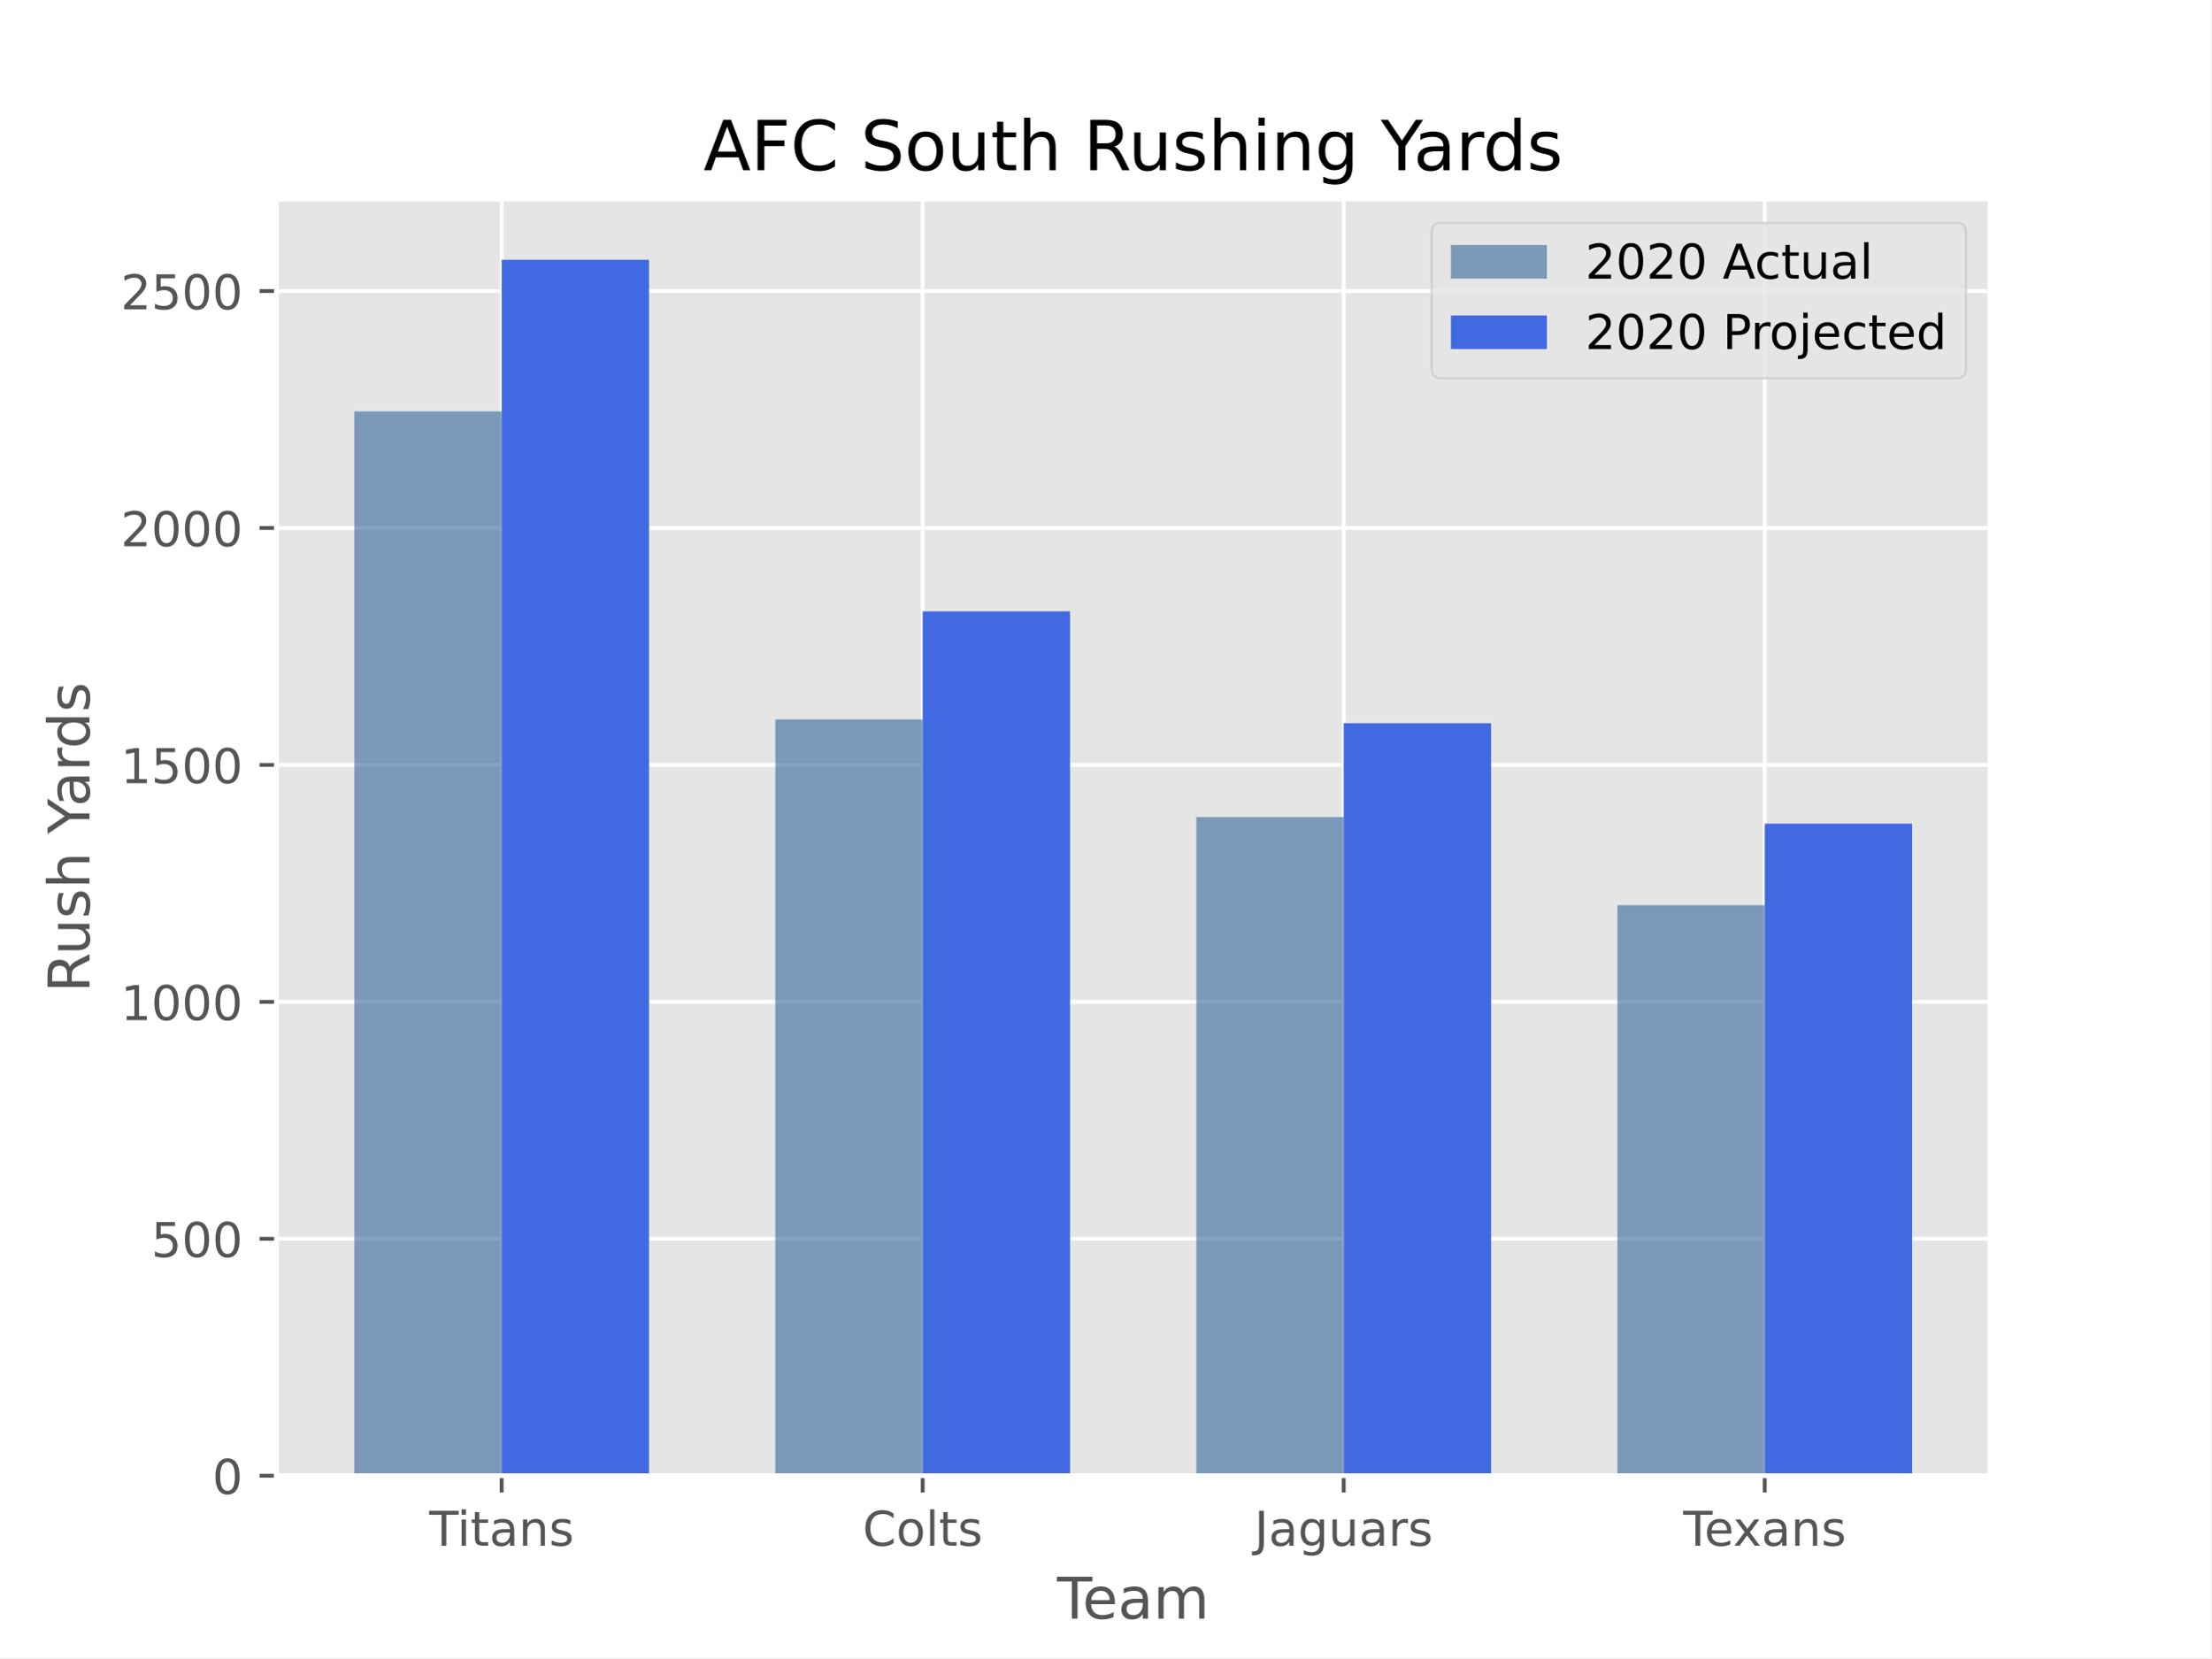
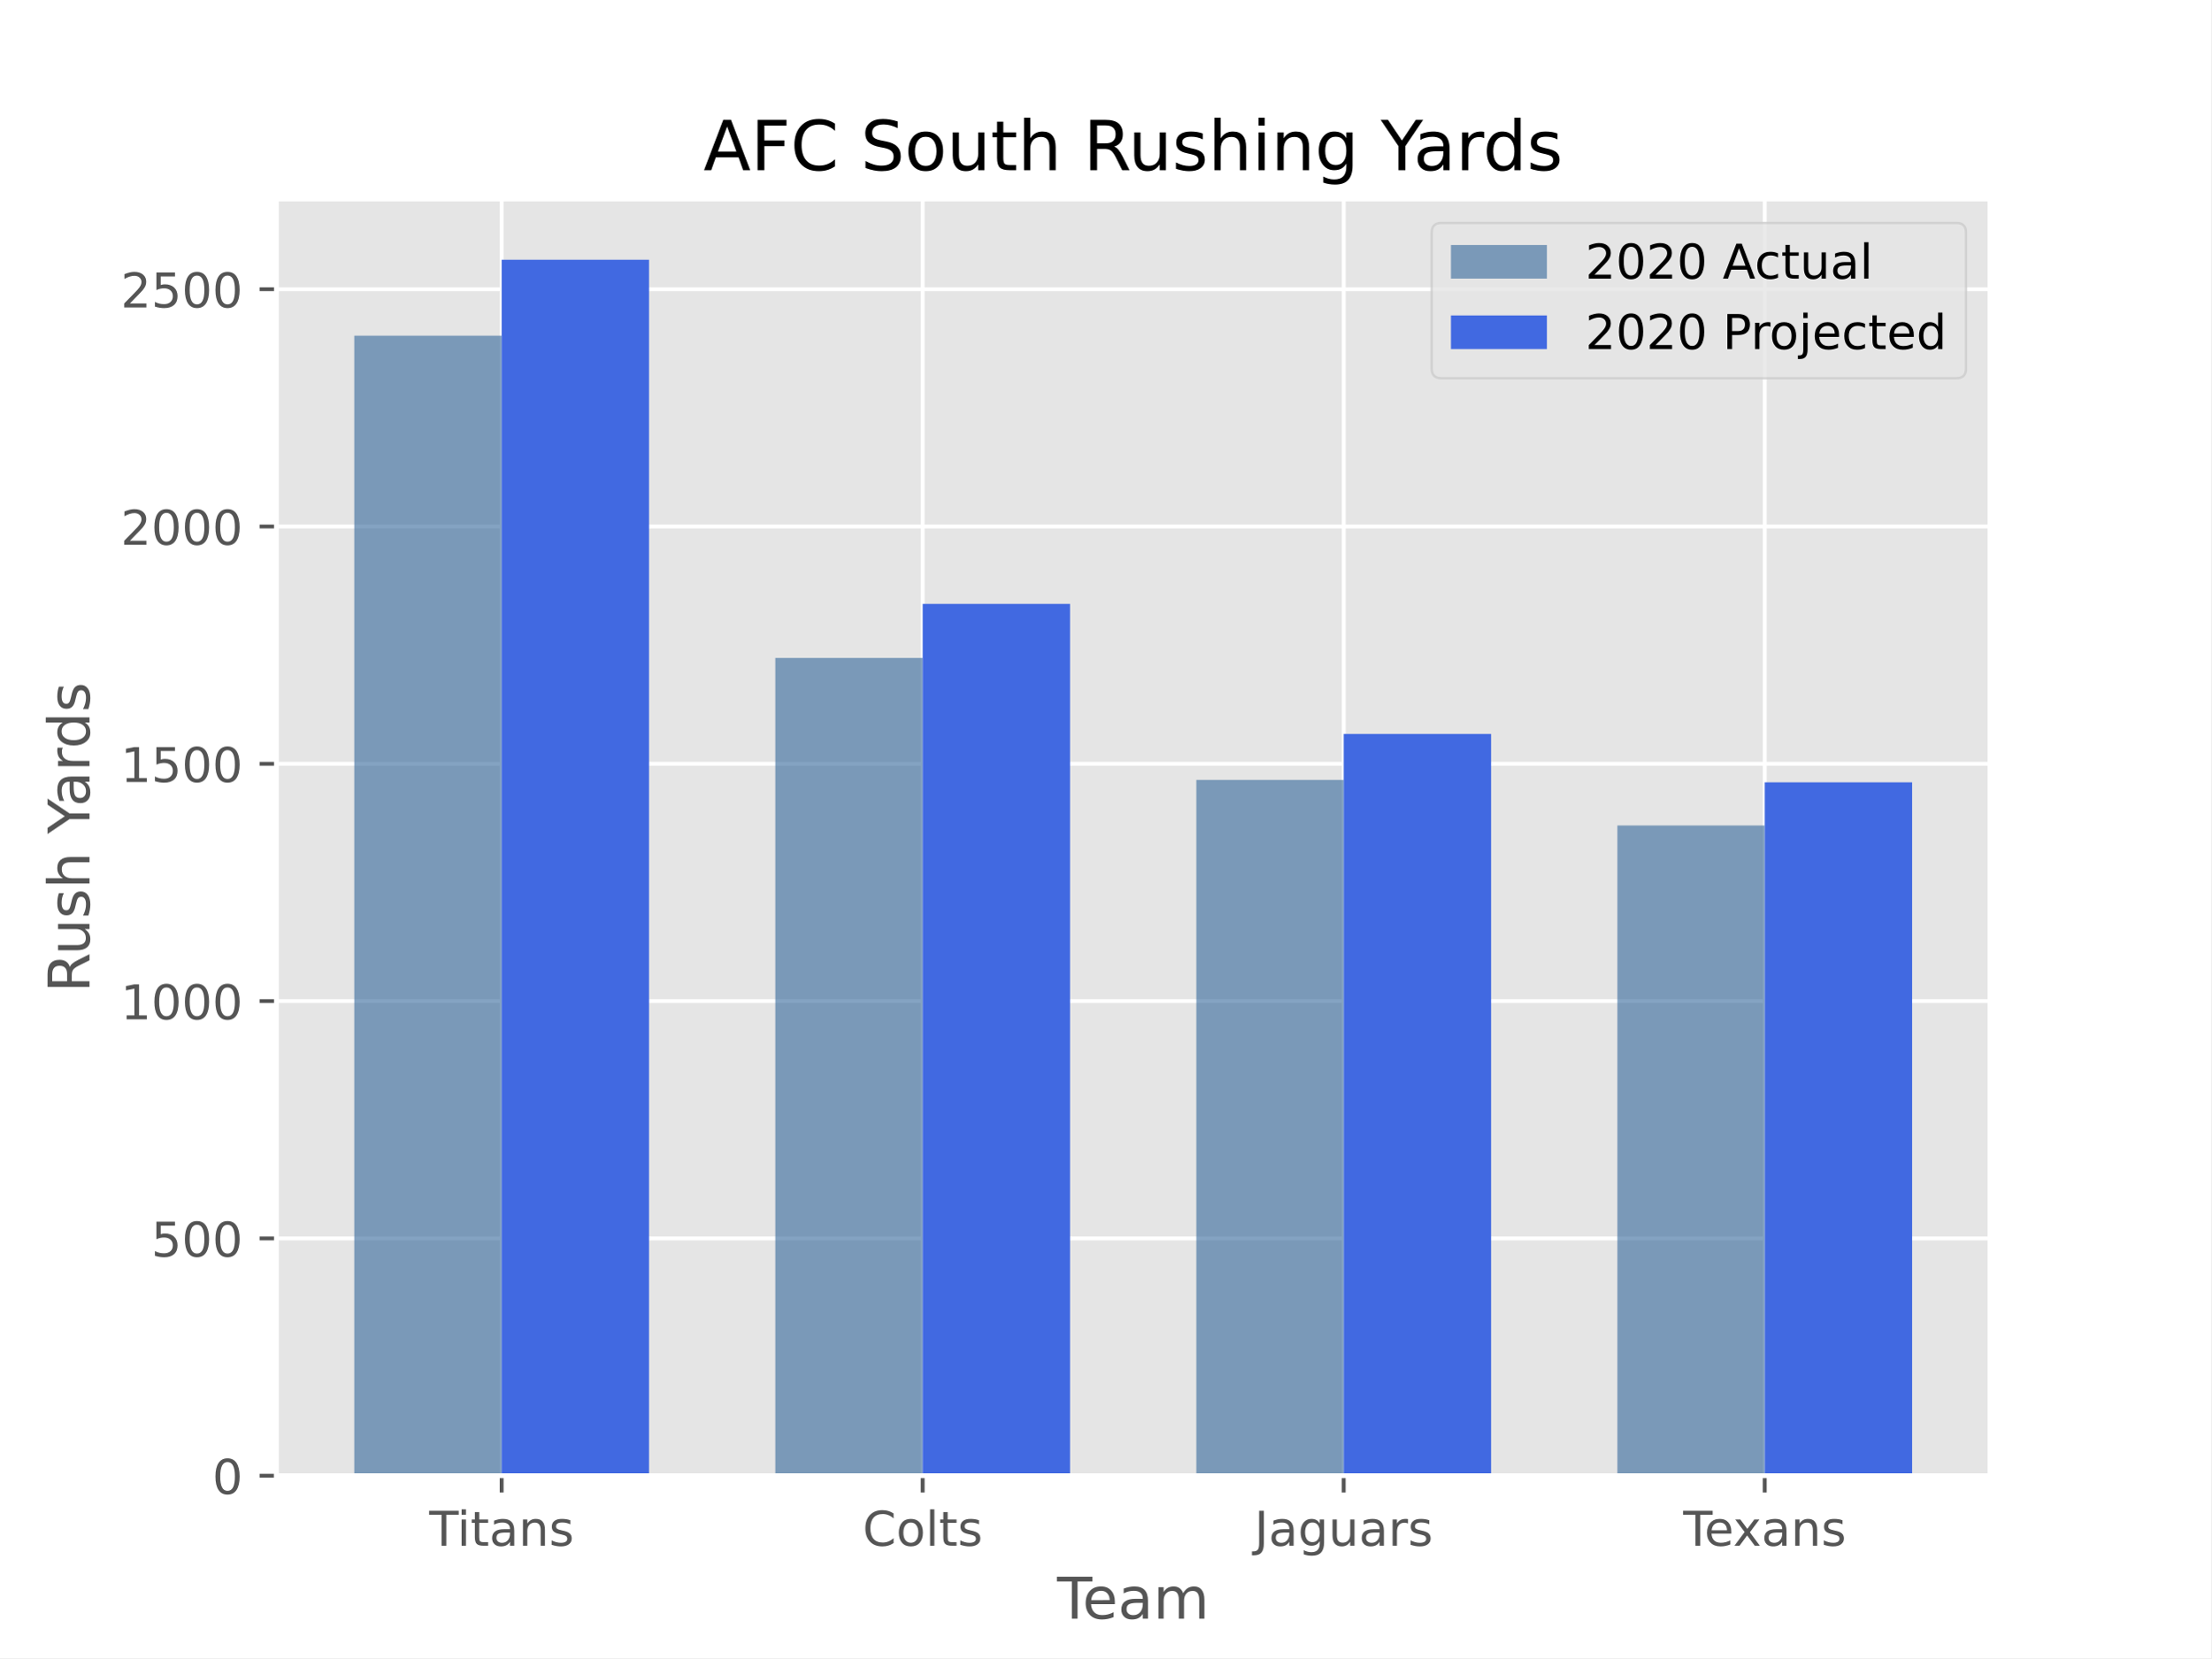
<svg xmlns="http://www.w3.org/2000/svg" xmlns:xlink="http://www.w3.org/1999/xlink" height="345.6pt" version="1.1" viewBox="0 0 460.8 345.6" width="460.8pt">
  <defs>
    <style type="text/css">*{stroke-linecap:butt;stroke-linejoin:round;}</style>
  </defs>
  <g id="figure_1">
    <g id="patch_1">
      <path d="M 0 345.6  L 460.8 345.6  L 460.8 0  L 0 0  z " style="fill:#ffffff;" />
    </g>
    <g id="axes_1">
      <g id="patch_2">
        <path d="M 57.6 307.584  L 414.72 307.584  L 414.72 41.472  L 57.6 41.472  z " style="fill:#e5e5e5;" />
      </g>
      <g id="matplotlib.axis_1">
        <g id="xtick_1">
          <g id="line2d_1">
-             <path clip-path="url(#p926216dae6)" d="M 104.543 307.584  L 104.543 41.472  " style="fill:none;stroke:#ffffff;stroke-linecap:square;stroke-width:0.8;" />
+             <path clip-path="url(#pb582f3d757)" d="M 104.543 307.584  L 104.543 41.472  " style="fill:none;stroke:#ffffff;stroke-linecap:square;stroke-width:0.8;" />
          </g>
          <g id="line2d_2">
            <defs>
-               <path d="M 0 0  L 0 3.5  " id="m93d8a4c6ca" style="stroke:#555555;stroke-width:0.8;" />
-             </defs>
-             <g>
-               <use style="fill:#555555;stroke:#555555;stroke-width:0.8;" x="104.543" xlink:href="#m93d8a4c6ca" y="307.584" />
+               <path d="M 0 0  L 0 3.5  " id="maaebdf51c5" style="stroke:#555555;stroke-width:0.8;" />
+             </defs>
+             <g>
+               <use style="fill:#555555;stroke:#555555;stroke-width:0.8;" x="104.543" xlink:href="#maaebdf51c5" y="307.584" />
            </g>
          </g>
          <g id="text_1">
            <g style="fill:#555555;" transform="translate(89.45892 322.1824)scale(0.1 -0.1)">
              <defs>
                <path d="M -0.297 72.906  L 61.375 72.906  L 61.375 64.594  L 35.5 64.594  L 35.5 0  L 25.594 0  L 25.594 64.594  L -0.297 64.594  z " id="DejaVuSans-84" />
                <path d="M 9.422 54.688  L 18.406 54.688  L 18.406 0  L 9.422 0  z M 9.422 75.984  L 18.406 75.984  L 18.406 64.594  L 9.422 64.594  z " id="DejaVuSans-105" />
                <path d="M 18.312 70.219  L 18.312 54.688  L 36.812 54.688  L 36.812 47.703  L 18.312 47.703  L 18.312 18.016  Q 18.312 11.328 20.141 9.422  Q 21.969 7.516 27.594 7.516  L 36.812 7.516  L 36.812 0  L 27.594 0  Q 17.188 0 13.234 3.875  Q 9.281 7.766 9.281 18.016  L 9.281 47.703  L 2.688 47.703  L 2.688 54.688  L 9.281 54.688  L 9.281 70.219  z " id="DejaVuSans-116" />
                <path d="M 34.281 27.484  Q 23.391 27.484 19.188 25  Q 14.984 22.516 14.984 16.5  Q 14.984 11.719 18.141 8.906  Q 21.297 6.109 26.703 6.109  Q 34.188 6.109 38.703 11.406  Q 43.219 16.703 43.219 25.484  L 43.219 27.484  z M 52.203 31.203  L 52.203 0  L 43.219 0  L 43.219 8.297  Q 40.141 3.328 35.547 0.953  Q 30.953 -1.422 24.312 -1.422  Q 15.922 -1.422 10.953 3.297  Q 6 8.016 6 15.922  Q 6 25.141 12.172 29.828  Q 18.359 34.516 30.609 34.516  L 43.219 34.516  L 43.219 35.406  Q 43.219 41.609 39.141 45  Q 35.062 48.391 27.688 48.391  Q 23 48.391 18.547 47.266  Q 14.109 46.141 10.016 43.891  L 10.016 52.203  Q 14.938 54.109 19.578 55.047  Q 24.219 56 28.609 56  Q 40.484 56 46.344 49.844  Q 52.203 43.703 52.203 31.203  z " id="DejaVuSans-97" />
                <path d="M 54.891 33.016  L 54.891 0  L 45.906 0  L 45.906 32.719  Q 45.906 40.484 42.875 44.328  Q 39.844 48.188 33.797 48.188  Q 26.516 48.188 22.312 43.547  Q 18.109 38.922 18.109 30.906  L 18.109 0  L 9.078 0  L 9.078 54.688  L 18.109 54.688  L 18.109 46.188  Q 21.344 51.125 25.703 53.562  Q 30.078 56 35.797 56  Q 45.219 56 50.047 50.172  Q 54.891 44.344 54.891 33.016  z " id="DejaVuSans-110" />
                <path d="M 44.281 53.078  L 44.281 44.578  Q 40.484 46.531 36.375 47.5  Q 32.281 48.484 27.875 48.484  Q 21.188 48.484 17.844 46.438  Q 14.5 44.391 14.5 40.281  Q 14.5 37.156 16.891 35.375  Q 19.281 33.594 26.516 31.984  L 29.594 31.297  Q 39.156 29.25 43.188 25.516  Q 47.219 21.781 47.219 15.094  Q 47.219 7.469 41.188 3.016  Q 35.156 -1.422 24.609 -1.422  Q 20.219 -1.422 15.453 -0.562  Q 10.688 0.297 5.422 2  L 5.422 11.281  Q 10.406 8.688 15.234 7.391  Q 20.062 6.109 24.812 6.109  Q 31.156 6.109 34.562 8.281  Q 37.984 10.453 37.984 14.406  Q 37.984 18.062 35.516 20.016  Q 33.062 21.969 24.703 23.781  L 21.578 24.516  Q 13.234 26.266 9.516 29.906  Q 5.812 33.547 5.812 39.891  Q 5.812 47.609 11.281 51.797  Q 16.75 56 26.812 56  Q 31.781 56 36.172 55.266  Q 40.578 54.547 44.281 53.078  z " id="DejaVuSans-115" />
              </defs>
              <use xlink:href="#DejaVuSans-84" />
              <use x="57.959" xlink:href="#DejaVuSans-105" />
              <use x="85.742" xlink:href="#DejaVuSans-116" />
              <use x="124.951" xlink:href="#DejaVuSans-97" />
              <use x="186.23" xlink:href="#DejaVuSans-110" />
              <use x="249.609" xlink:href="#DejaVuSans-115" />
            </g>
          </g>
        </g>
        <g id="xtick_2">
          <g id="line2d_3">
-             <path clip-path="url(#p926216dae6)" d="M 192.288 307.584  L 192.288 41.472  " style="fill:none;stroke:#ffffff;stroke-linecap:square;stroke-width:0.8;" />
+             <path clip-path="url(#pb582f3d757)" d="M 192.288 307.584  L 192.288 41.472  " style="fill:none;stroke:#ffffff;stroke-linecap:square;stroke-width:0.8;" />
          </g>
          <g id="line2d_4">
            <g>
-               <use style="fill:#555555;stroke:#555555;stroke-width:0.8;" x="192.288" xlink:href="#m93d8a4c6ca" y="307.584" />
+               <use style="fill:#555555;stroke:#555555;stroke-width:0.8;" x="192.288" xlink:href="#maaebdf51c5" y="307.584" />
            </g>
          </g>
          <g id="text_2">
            <g style="fill:#555555;" transform="translate(179.7831 322.1824)scale(0.1 -0.1)">
              <defs>
                <path d="M 64.406 67.281  L 64.406 56.891  Q 59.422 61.531 53.781 63.812  Q 48.141 66.109 41.797 66.109  Q 29.297 66.109 22.656 58.469  Q 16.016 50.828 16.016 36.375  Q 16.016 21.969 22.656 14.328  Q 29.297 6.688 41.797 6.688  Q 48.141 6.688 53.781 8.984  Q 59.422 11.281 64.406 15.922  L 64.406 5.609  Q 59.234 2.094 53.438 0.328  Q 47.656 -1.422 41.219 -1.422  Q 24.656 -1.422 15.125 8.703  Q 5.609 18.844 5.609 36.375  Q 5.609 53.953 15.125 64.078  Q 24.656 74.219 41.219 74.219  Q 47.75 74.219 53.531 72.484  Q 59.328 70.75 64.406 67.281  z " id="DejaVuSans-67" />
                <path d="M 30.609 48.391  Q 23.391 48.391 19.188 42.75  Q 14.984 37.109 14.984 27.297  Q 14.984 17.484 19.156 11.844  Q 23.344 6.203 30.609 6.203  Q 37.797 6.203 41.984 11.859  Q 46.188 17.531 46.188 27.297  Q 46.188 37.016 41.984 42.703  Q 37.797 48.391 30.609 48.391  z M 30.609 56  Q 42.328 56 49.016 48.375  Q 55.719 40.766 55.719 27.297  Q 55.719 13.875 49.016 6.219  Q 42.328 -1.422 30.609 -1.422  Q 18.844 -1.422 12.172 6.219  Q 5.516 13.875 5.516 27.297  Q 5.516 40.766 12.172 48.375  Q 18.844 56 30.609 56  z " id="DejaVuSans-111" />
                <path d="M 9.422 75.984  L 18.406 75.984  L 18.406 0  L 9.422 0  z " id="DejaVuSans-108" />
              </defs>
              <use xlink:href="#DejaVuSans-67" />
              <use x="69.824" xlink:href="#DejaVuSans-111" />
              <use x="131.006" xlink:href="#DejaVuSans-108" />
              <use x="158.789" xlink:href="#DejaVuSans-116" />
              <use x="197.998" xlink:href="#DejaVuSans-115" />
            </g>
          </g>
        </g>
        <g id="xtick_3">
          <g id="line2d_5">
-             <path clip-path="url(#p926216dae6)" d="M 280.032 307.584  L 280.032 41.472  " style="fill:none;stroke:#ffffff;stroke-linecap:square;stroke-width:0.8;" />
+             <path clip-path="url(#pb582f3d757)" d="M 280.032 307.584  L 280.032 41.472  " style="fill:none;stroke:#ffffff;stroke-linecap:square;stroke-width:0.8;" />
          </g>
          <g id="line2d_6">
            <g>
-               <use style="fill:#555555;stroke:#555555;stroke-width:0.8;" x="280.032" xlink:href="#m93d8a4c6ca" y="307.584" />
+               <use style="fill:#555555;stroke:#555555;stroke-width:0.8;" x="280.032" xlink:href="#maaebdf51c5" y="307.584" />
            </g>
          </g>
          <g id="text_3">
            <g style="fill:#555555;" transform="translate(261.426 322.1824)scale(0.1 -0.1)">
              <defs>
                <path d="M 9.812 72.906  L 19.672 72.906  L 19.672 5.078  Q 19.672 -8.109 14.672 -14.062  Q 9.672 -20.016 -1.422 -20.016  L -5.172 -20.016  L -5.172 -11.719  L -2.094 -11.719  Q 4.438 -11.719 7.125 -8.047  Q 9.812 -4.391 9.812 5.078  z " id="DejaVuSans-74" />
                <path d="M 45.406 27.984  Q 45.406 37.75 41.375 43.109  Q 37.359 48.484 30.078 48.484  Q 22.859 48.484 18.828 43.109  Q 14.797 37.75 14.797 27.984  Q 14.797 18.266 18.828 12.891  Q 22.859 7.516 30.078 7.516  Q 37.359 7.516 41.375 12.891  Q 45.406 18.266 45.406 27.984  z M 54.391 6.781  Q 54.391 -7.172 48.188 -13.984  Q 42 -20.797 29.203 -20.797  Q 24.469 -20.797 20.266 -20.094  Q 16.062 -19.391 12.109 -17.922  L 12.109 -9.188  Q 16.062 -11.328 19.922 -12.344  Q 23.781 -13.375 27.781 -13.375  Q 36.625 -13.375 41.016 -8.766  Q 45.406 -4.156 45.406 5.172  L 45.406 9.625  Q 42.625 4.781 38.281 2.391  Q 33.938 0 27.875 0  Q 17.828 0 11.672 7.656  Q 5.516 15.328 5.516 27.984  Q 5.516 40.672 11.672 48.328  Q 17.828 56 27.875 56  Q 33.938 56 38.281 53.609  Q 42.625 51.219 45.406 46.391  L 45.406 54.688  L 54.391 54.688  z " id="DejaVuSans-103" />
                <path d="M 8.5 21.578  L 8.5 54.688  L 17.484 54.688  L 17.484 21.922  Q 17.484 14.156 20.5 10.266  Q 23.531 6.391 29.594 6.391  Q 36.859 6.391 41.078 11.031  Q 45.312 15.672 45.312 23.688  L 45.312 54.688  L 54.297 54.688  L 54.297 0  L 45.312 0  L 45.312 8.406  Q 42.047 3.422 37.719 1  Q 33.406 -1.422 27.688 -1.422  Q 18.266 -1.422 13.375 4.438  Q 8.5 10.297 8.5 21.578  z M 31.109 56  z " id="DejaVuSans-117" />
                <path d="M 41.109 46.297  Q 39.594 47.172 37.812 47.578  Q 36.031 48 33.891 48  Q 26.266 48 22.188 43.047  Q 18.109 38.094 18.109 28.812  L 18.109 0  L 9.078 0  L 9.078 54.688  L 18.109 54.688  L 18.109 46.188  Q 20.953 51.172 25.484 53.578  Q 30.031 56 36.531 56  Q 37.453 56 38.578 55.875  Q 39.703 55.766 41.062 55.516  z " id="DejaVuSans-114" />
              </defs>
              <use xlink:href="#DejaVuSans-74" />
              <use x="29.492" xlink:href="#DejaVuSans-97" />
              <use x="90.771" xlink:href="#DejaVuSans-103" />
              <use x="154.248" xlink:href="#DejaVuSans-117" />
              <use x="217.627" xlink:href="#DejaVuSans-97" />
              <use x="278.906" xlink:href="#DejaVuSans-114" />
              <use x="320.02" xlink:href="#DejaVuSans-115" />
            </g>
          </g>
        </g>
        <g id="xtick_4">
          <g id="line2d_7">
-             <path clip-path="url(#p926216dae6)" d="M 367.777 307.584  L 367.777 41.472  " style="fill:none;stroke:#ffffff;stroke-linecap:square;stroke-width:0.8;" />
+             <path clip-path="url(#pb582f3d757)" d="M 367.777 307.584  L 367.777 41.472  " style="fill:none;stroke:#ffffff;stroke-linecap:square;stroke-width:0.8;" />
          </g>
          <g id="line2d_8">
            <g>
-               <use style="fill:#555555;stroke:#555555;stroke-width:0.8;" x="367.777" xlink:href="#m93d8a4c6ca" y="307.584" />
+               <use style="fill:#555555;stroke:#555555;stroke-width:0.8;" x="367.777" xlink:href="#maaebdf51c5" y="307.584" />
            </g>
          </g>
          <g id="text_4">
            <g style="fill:#555555;" transform="translate(350.7869 322.1824)scale(0.1 -0.1)">
              <defs>
                <path d="M 56.203 29.594  L 56.203 25.203  L 14.891 25.203  Q 15.484 15.922 20.484 11.062  Q 25.484 6.203 34.422 6.203  Q 39.594 6.203 44.453 7.469  Q 49.312 8.734 54.109 11.281  L 54.109 2.781  Q 49.266 0.734 44.188 -0.344  Q 39.109 -1.422 33.891 -1.422  Q 20.797 -1.422 13.156 6.188  Q 5.516 13.812 5.516 26.812  Q 5.516 40.234 12.766 48.109  Q 20.016 56 32.328 56  Q 43.359 56 49.781 48.891  Q 56.203 41.797 56.203 29.594  z M 47.219 32.234  Q 47.125 39.594 43.094 43.984  Q 39.062 48.391 32.422 48.391  Q 24.906 48.391 20.391 44.141  Q 15.875 39.891 15.188 32.172  z " id="DejaVuSans-101" />
                <path d="M 54.891 54.688  L 35.109 28.078  L 55.906 0  L 45.312 0  L 29.391 21.484  L 13.484 0  L 2.875 0  L 24.125 28.609  L 4.688 54.688  L 15.281 54.688  L 29.781 35.203  L 44.281 54.688  z " id="DejaVuSans-120" />
              </defs>
              <use xlink:href="#DejaVuSans-84" />
              <use x="44.084" xlink:href="#DejaVuSans-101" />
              <use x="103.857" xlink:href="#DejaVuSans-120" />
              <use x="163.037" xlink:href="#DejaVuSans-97" />
              <use x="224.316" xlink:href="#DejaVuSans-110" />
              <use x="287.695" xlink:href="#DejaVuSans-115" />
            </g>
          </g>
        </g>
        <g id="text_5">
          <g style="fill:#555555;" transform="translate(220.3022 337.3802)scale(0.12 -0.12)">
            <defs>
              <path d="M 52 44.188  Q 55.375 50.25 60.062 53.125  Q 64.75 56 71.094 56  Q 79.641 56 84.281 50.016  Q 88.922 44.047 88.922 33.016  L 88.922 0  L 79.891 0  L 79.891 32.719  Q 79.891 40.578 77.094 44.375  Q 74.312 48.188 68.609 48.188  Q 61.625 48.188 57.562 43.547  Q 53.516 38.922 53.516 30.906  L 53.516 0  L 44.484 0  L 44.484 32.719  Q 44.484 40.625 41.703 44.406  Q 38.922 48.188 33.109 48.188  Q 26.219 48.188 22.156 43.531  Q 18.109 38.875 18.109 30.906  L 18.109 0  L 9.078 0  L 9.078 54.688  L 18.109 54.688  L 18.109 46.188  Q 21.188 51.219 25.484 53.609  Q 29.781 56 35.688 56  Q 41.656 56 45.828 52.969  Q 50 49.953 52 44.188  z " id="DejaVuSans-109" />
            </defs>
            <use xlink:href="#DejaVuSans-84" />
            <use x="44.084" xlink:href="#DejaVuSans-101" />
            <use x="105.607" xlink:href="#DejaVuSans-97" />
            <use x="166.887" xlink:href="#DejaVuSans-109" />
          </g>
        </g>
      </g>
      <g id="matplotlib.axis_2">
        <g id="ytick_1">
          <g id="line2d_9">
-             <path clip-path="url(#p926216dae6)" d="M 57.6 307.584  L 414.72 307.584  " style="fill:none;stroke:#ffffff;stroke-linecap:square;stroke-width:0.8;" />
+             <path clip-path="url(#pb582f3d757)" d="M 57.6 307.584  L 414.72 307.584  " style="fill:none;stroke:#ffffff;stroke-linecap:square;stroke-width:0.8;" />
          </g>
          <g id="line2d_10">
            <defs>
-               <path d="M 0 0  L -3.5 0  " id="m47ba3c21a6" style="stroke:#555555;stroke-width:0.8;" />
-             </defs>
-             <g>
-               <use style="fill:#555555;stroke:#555555;stroke-width:0.8;" x="57.6" xlink:href="#m47ba3c21a6" y="307.584" />
+               <path d="M 0 0  L -3.5 0  " id="m9d6d35a60a" style="stroke:#555555;stroke-width:0.8;" />
+             </defs>
+             <g>
+               <use style="fill:#555555;stroke:#555555;stroke-width:0.8;" x="57.6" xlink:href="#m9d6d35a60a" y="307.584" />
            </g>
          </g>
          <g id="text_6">
            <g style="fill:#555555;" transform="translate(44.2375 311.3832)scale(0.1 -0.1)">
              <defs>
                <path d="M 31.781 66.406  Q 24.172 66.406 20.328 58.906  Q 16.5 51.422 16.5 36.375  Q 16.5 21.391 20.328 13.891  Q 24.172 6.391 31.781 6.391  Q 39.453 6.391 43.281 13.891  Q 47.125 21.391 47.125 36.375  Q 47.125 51.422 43.281 58.906  Q 39.453 66.406 31.781 66.406  z M 31.781 74.219  Q 44.047 74.219 50.516 64.516  Q 56.984 54.828 56.984 36.375  Q 56.984 17.969 50.516 8.266  Q 44.047 -1.422 31.781 -1.422  Q 19.531 -1.422 13.062 8.266  Q 6.594 17.969 6.594 36.375  Q 6.594 54.828 13.062 64.516  Q 19.531 74.219 31.781 74.219  z " id="DejaVuSans-48" />
              </defs>
              <use xlink:href="#DejaVuSans-48" />
            </g>
          </g>
        </g>
        <g id="ytick_2">
          <g id="line2d_11">
-             <path clip-path="url(#p926216dae6)" d="M 57.6 258.2  L 414.72 258.2  " style="fill:none;stroke:#ffffff;stroke-linecap:square;stroke-width:0.8;" />
+             <path clip-path="url(#pb582f3d757)" d="M 57.6 258.123  L 414.72 258.123  " style="fill:none;stroke:#ffffff;stroke-linecap:square;stroke-width:0.8;" />
          </g>
          <g id="line2d_12">
            <g>
-               <use style="fill:#555555;stroke:#555555;stroke-width:0.8;" x="57.6" xlink:href="#m47ba3c21a6" y="258.2" />
+               <use style="fill:#555555;stroke:#555555;stroke-width:0.8;" x="57.6" xlink:href="#m9d6d35a60a" y="258.123" />
            </g>
          </g>
          <g id="text_7">
-             <g style="fill:#555555;" transform="translate(31.5125 261.999)scale(0.1 -0.1)">
+             <g style="fill:#555555;" transform="translate(31.5125 261.9219)scale(0.1 -0.1)">
              <defs>
                <path d="M 10.797 72.906  L 49.516 72.906  L 49.516 64.594  L 19.828 64.594  L 19.828 46.734  Q 21.969 47.469 24.109 47.828  Q 26.266 48.188 28.422 48.188  Q 40.625 48.188 47.75 41.5  Q 54.891 34.812 54.891 23.391  Q 54.891 11.625 47.562 5.094  Q 40.234 -1.422 26.906 -1.422  Q 22.312 -1.422 17.547 -0.641  Q 12.797 0.141 7.719 1.703  L 7.719 11.625  Q 12.109 9.234 16.797 8.062  Q 21.484 6.891 26.703 6.891  Q 35.156 6.891 40.078 11.328  Q 45.016 15.766 45.016 23.391  Q 45.016 31 40.078 35.438  Q 35.156 39.891 26.703 39.891  Q 22.75 39.891 18.812 39.016  Q 14.891 38.141 10.797 36.281  z " id="DejaVuSans-53" />
              </defs>
              <use xlink:href="#DejaVuSans-53" />
              <use x="63.623" xlink:href="#DejaVuSans-48" />
              <use x="127.246" xlink:href="#DejaVuSans-48" />
            </g>
          </g>
        </g>
        <g id="ytick_3">
          <g id="line2d_13">
-             <path clip-path="url(#p926216dae6)" d="M 57.6 208.815  L 414.72 208.815  " style="fill:none;stroke:#ffffff;stroke-linecap:square;stroke-width:0.8;" />
+             <path clip-path="url(#pb582f3d757)" d="M 57.6 208.661  L 414.72 208.661  " style="fill:none;stroke:#ffffff;stroke-linecap:square;stroke-width:0.8;" />
          </g>
          <g id="line2d_14">
            <g>
-               <use style="fill:#555555;stroke:#555555;stroke-width:0.8;" x="57.6" xlink:href="#m47ba3c21a6" y="208.815" />
+               <use style="fill:#555555;stroke:#555555;stroke-width:0.8;" x="57.6" xlink:href="#m9d6d35a60a" y="208.661" />
            </g>
          </g>
          <g id="text_8">
-             <g style="fill:#555555;" transform="translate(25.15 212.6147)scale(0.1 -0.1)">
+             <g style="fill:#555555;" transform="translate(25.15 212.4605)scale(0.1 -0.1)">
              <defs>
                <path d="M 12.406 8.297  L 28.516 8.297  L 28.516 63.922  L 10.984 60.406  L 10.984 69.391  L 28.422 72.906  L 38.281 72.906  L 38.281 8.297  L 54.391 8.297  L 54.391 0  L 12.406 0  z " id="DejaVuSans-49" />
              </defs>
              <use xlink:href="#DejaVuSans-49" />
              <use x="63.623" xlink:href="#DejaVuSans-48" />
              <use x="127.246" xlink:href="#DejaVuSans-48" />
              <use x="190.869" xlink:href="#DejaVuSans-48" />
            </g>
          </g>
        </g>
        <g id="ytick_4">
          <g id="line2d_15">
-             <path clip-path="url(#p926216dae6)" d="M 57.6 159.431  L 414.72 159.431  " style="fill:none;stroke:#ffffff;stroke-linecap:square;stroke-width:0.8;" />
+             <path clip-path="url(#pb582f3d757)" d="M 57.6 159.2  L 414.72 159.2  " style="fill:none;stroke:#ffffff;stroke-linecap:square;stroke-width:0.8;" />
          </g>
          <g id="line2d_16">
            <g>
-               <use style="fill:#555555;stroke:#555555;stroke-width:0.8;" x="57.6" xlink:href="#m47ba3c21a6" y="159.431" />
+               <use style="fill:#555555;stroke:#555555;stroke-width:0.8;" x="57.6" xlink:href="#m9d6d35a60a" y="159.2" />
            </g>
          </g>
          <g id="text_9">
-             <g style="fill:#555555;" transform="translate(25.15 163.2305)scale(0.1 -0.1)">
+             <g style="fill:#555555;" transform="translate(25.15 162.9991)scale(0.1 -0.1)">
              <use xlink:href="#DejaVuSans-49" />
              <use x="63.623" xlink:href="#DejaVuSans-53" />
              <use x="127.246" xlink:href="#DejaVuSans-48" />
              <use x="190.869" xlink:href="#DejaVuSans-48" />
            </g>
          </g>
        </g>
        <g id="ytick_5">
          <g id="line2d_17">
-             <path clip-path="url(#p926216dae6)" d="M 57.6 110.047  L 414.72 110.047  " style="fill:none;stroke:#ffffff;stroke-linecap:square;stroke-width:0.8;" />
+             <path clip-path="url(#pb582f3d757)" d="M 57.6 109.739  L 414.72 109.739  " style="fill:none;stroke:#ffffff;stroke-linecap:square;stroke-width:0.8;" />
          </g>
          <g id="line2d_18">
            <g>
-               <use style="fill:#555555;stroke:#555555;stroke-width:0.8;" x="57.6" xlink:href="#m47ba3c21a6" y="110.047" />
+               <use style="fill:#555555;stroke:#555555;stroke-width:0.8;" x="57.6" xlink:href="#m9d6d35a60a" y="109.739" />
            </g>
          </g>
          <g id="text_10">
-             <g style="fill:#555555;" transform="translate(25.15 113.8462)scale(0.1 -0.1)">
+             <g style="fill:#555555;" transform="translate(25.15 113.5378)scale(0.1 -0.1)">
              <defs>
                <path d="M 19.188 8.297  L 53.609 8.297  L 53.609 0  L 7.328 0  L 7.328 8.297  Q 12.938 14.109 22.625 23.891  Q 32.328 33.688 34.812 36.531  Q 39.547 41.844 41.422 45.531  Q 43.312 49.219 43.312 52.781  Q 43.312 58.594 39.234 62.25  Q 35.156 65.922 28.609 65.922  Q 23.969 65.922 18.812 64.312  Q 13.672 62.703 7.812 59.422  L 7.812 69.391  Q 13.766 71.781 18.938 73  Q 24.125 74.219 28.422 74.219  Q 39.75 74.219 46.484 68.547  Q 53.219 62.891 53.219 53.422  Q 53.219 48.922 51.531 44.891  Q 49.859 40.875 45.406 35.406  Q 44.188 33.984 37.641 27.219  Q 31.109 20.453 19.188 8.297  z " id="DejaVuSans-50" />
              </defs>
              <use xlink:href="#DejaVuSans-50" />
              <use x="63.623" xlink:href="#DejaVuSans-48" />
              <use x="127.246" xlink:href="#DejaVuSans-48" />
              <use x="190.869" xlink:href="#DejaVuSans-48" />
            </g>
          </g>
        </g>
        <g id="ytick_6">
          <g id="line2d_19">
-             <path clip-path="url(#p926216dae6)" d="M 57.6 60.663  L 414.72 60.663  " style="fill:none;stroke:#ffffff;stroke-linecap:square;stroke-width:0.8;" />
+             <path clip-path="url(#pb582f3d757)" d="M 57.6 60.277  L 414.72 60.277  " style="fill:none;stroke:#ffffff;stroke-linecap:square;stroke-width:0.8;" />
          </g>
          <g id="line2d_20">
            <g>
-               <use style="fill:#555555;stroke:#555555;stroke-width:0.8;" x="57.6" xlink:href="#m47ba3c21a6" y="60.663" />
+               <use style="fill:#555555;stroke:#555555;stroke-width:0.8;" x="57.6" xlink:href="#m9d6d35a60a" y="60.277" />
            </g>
          </g>
          <g id="text_11">
-             <g style="fill:#555555;" transform="translate(25.15 64.46194)scale(0.1 -0.1)">
+             <g style="fill:#555555;" transform="translate(25.15 64.07643)scale(0.1 -0.1)">
              <use xlink:href="#DejaVuSans-50" />
              <use x="63.623" xlink:href="#DejaVuSans-53" />
              <use x="127.246" xlink:href="#DejaVuSans-48" />
              <use x="190.869" xlink:href="#DejaVuSans-48" />
            </g>
          </g>
        </g>
        <g id="text_12">
          <g style="fill:#555555;" transform="translate(18.65438 206.8774)rotate(-90)scale(0.12 -0.12)">
            <defs>
              <path d="M 44.391 34.188  Q 47.562 33.109 50.562 29.594  Q 53.562 26.078 56.594 19.922  L 66.609 0  L 56 0  L 46.688 18.703  Q 43.062 26.031 39.672 28.422  Q 36.281 30.812 30.422 30.812  L 19.672 30.812  L 19.672 0  L 9.812 0  L 9.812 72.906  L 32.078 72.906  Q 44.578 72.906 50.734 67.672  Q 56.891 62.453 56.891 51.906  Q 56.891 45.016 53.688 40.469  Q 50.484 35.938 44.391 34.188  z M 19.672 64.797  L 19.672 38.922  L 32.078 38.922  Q 39.203 38.922 42.844 42.219  Q 46.484 45.516 46.484 51.906  Q 46.484 58.297 42.844 61.547  Q 39.203 64.797 32.078 64.797  z " id="DejaVuSans-82" />
              <path d="M 54.891 33.016  L 54.891 0  L 45.906 0  L 45.906 32.719  Q 45.906 40.484 42.875 44.328  Q 39.844 48.188 33.797 48.188  Q 26.516 48.188 22.312 43.547  Q 18.109 38.922 18.109 30.906  L 18.109 0  L 9.078 0  L 9.078 75.984  L 18.109 75.984  L 18.109 46.188  Q 21.344 51.125 25.703 53.562  Q 30.078 56 35.797 56  Q 45.219 56 50.047 50.172  Q 54.891 44.344 54.891 33.016  z " id="DejaVuSans-104" />
              <path id="DejaVuSans-32" />
              <path d="M -0.203 72.906  L 10.406 72.906  L 30.609 42.922  L 50.688 72.906  L 61.281 72.906  L 35.5 34.719  L 35.5 0  L 25.594 0  L 25.594 34.719  z " id="DejaVuSans-89" />
              <path d="M 45.406 46.391  L 45.406 75.984  L 54.391 75.984  L 54.391 0  L 45.406 0  L 45.406 8.203  Q 42.578 3.328 38.25 0.953  Q 33.938 -1.422 27.875 -1.422  Q 17.969 -1.422 11.734 6.484  Q 5.516 14.406 5.516 27.297  Q 5.516 40.188 11.734 48.094  Q 17.969 56 27.875 56  Q 33.938 56 38.25 53.625  Q 42.578 51.266 45.406 46.391  z M 14.797 27.297  Q 14.797 17.391 18.875 11.75  Q 22.953 6.109 30.078 6.109  Q 37.203 6.109 41.297 11.75  Q 45.406 17.391 45.406 27.297  Q 45.406 37.203 41.297 42.844  Q 37.203 48.484 30.078 48.484  Q 22.953 48.484 18.875 42.844  Q 14.797 37.203 14.797 27.297  z " id="DejaVuSans-100" />
            </defs>
            <use xlink:href="#DejaVuSans-82" />
            <use x="64.982" xlink:href="#DejaVuSans-117" />
            <use x="128.361" xlink:href="#DejaVuSans-115" />
            <use x="180.461" xlink:href="#DejaVuSans-104" />
            <use x="243.84" xlink:href="#DejaVuSans-32" />
            <use x="275.627" xlink:href="#DejaVuSans-89" />
            <use x="322.961" xlink:href="#DejaVuSans-97" />
            <use x="384.24" xlink:href="#DejaVuSans-114" />
            <use x="423.604" xlink:href="#DejaVuSans-100" />
            <use x="487.08" xlink:href="#DejaVuSans-115" />
          </g>
        </g>
      </g>
      <g id="patch_3">
-         <path clip-path="url(#p926216dae6)" d="M 73.833 307.584  L 104.543 307.584  L 104.543 85.75  L 73.833 85.75  z " style="fill:#336699;fill-opacity:0.6;" />
+         <path clip-path="url(#pb582f3d757)" d="M 73.833 307.584  L 104.543 307.584  L 104.543 69.972  L 73.833 69.972  z " style="fill:#336699;fill-opacity:0.6;" />
      </g>
      <g id="patch_4">
-         <path clip-path="url(#p926216dae6)" d="M 161.577 307.584  L 192.288 307.584  L 192.288 149.949  L 161.577 149.949  z " style="fill:#336699;fill-opacity:0.6;" />
+         <path clip-path="url(#pb582f3d757)" d="M 161.577 307.584  L 192.288 307.584  L 192.288 137.14  L 161.577 137.14  z " style="fill:#336699;fill-opacity:0.6;" />
      </g>
      <g id="patch_5">
-         <path clip-path="url(#p926216dae6)" d="M 249.322 307.584  L 280.032 307.584  L 280.032 170.296  L 249.322 170.296  z " style="fill:#336699;fill-opacity:0.6;" />
+         <path clip-path="url(#pb582f3d757)" d="M 249.322 307.584  L 280.032 307.584  L 280.032 162.563  L 249.322 162.563  z " style="fill:#336699;fill-opacity:0.6;" />
      </g>
      <g id="patch_6">
-         <path clip-path="url(#p926216dae6)" d="M 337.066 307.584  L 367.777 307.584  L 367.777 188.667  L 337.066 188.667  z " style="fill:#336699;fill-opacity:0.6;" />
+         <path clip-path="url(#pb582f3d757)" d="M 337.066 307.584  L 367.777 307.584  L 367.777 172.06  L 337.066 172.06  z " style="fill:#336699;fill-opacity:0.6;" />
      </g>
      <g id="patch_7">
-         <path clip-path="url(#p926216dae6)" d="M 104.543 307.584  L 135.254 307.584  L 135.254 54.144  L 104.543 54.144  z " style="fill:#4169e1;" />
+         <path clip-path="url(#pb582f3d757)" d="M 104.543 307.584  L 135.254 307.584  L 135.254 54.144  L 104.543 54.144  z " style="fill:#4169e1;" />
      </g>
      <g id="patch_8">
-         <path clip-path="url(#p926216dae6)" d="M 192.288 307.584  L 222.998 307.584  L 222.998 127.43  L 192.288 127.43  z " style="fill:#4169e1;" />
+         <path clip-path="url(#pb582f3d757)" d="M 192.288 307.584  L 222.998 307.584  L 222.998 125.863  L 192.288 125.863  z " style="fill:#4169e1;" />
      </g>
      <g id="patch_9">
-         <path clip-path="url(#p926216dae6)" d="M 280.032 307.584  L 310.743 307.584  L 310.743 150.74  L 280.032 150.74  z " style="fill:#4169e1;" />
+         <path clip-path="url(#pb582f3d757)" d="M 280.032 307.584  L 310.743 307.584  L 310.743 152.968  L 280.032 152.968  z " style="fill:#4169e1;" />
      </g>
      <g id="patch_10">
-         <path clip-path="url(#p926216dae6)" d="M 367.777 307.584  L 398.487 307.584  L 398.487 171.679  L 367.777 171.679  z " style="fill:#4169e1;" />
+         <path clip-path="url(#pb582f3d757)" d="M 367.777 307.584  L 398.487 307.584  L 398.487 163.058  L 367.777 163.058  z " style="fill:#4169e1;" />
      </g>
      <g id="patch_11">
        <path d="M 57.6 307.584  L 57.6 41.472  " style="fill:none;stroke:#ffffff;stroke-linecap:square;stroke-linejoin:miter;" />
      </g>
      <g id="patch_12">
        <path d="M 414.72 307.584  L 414.72 41.472  " style="fill:none;stroke:#ffffff;stroke-linecap:square;stroke-linejoin:miter;" />
      </g>
      <g id="patch_13">
        <path d="M 57.6 307.584  L 414.72 307.584  " style="fill:none;stroke:#ffffff;stroke-linecap:square;stroke-linejoin:miter;" />
      </g>
      <g id="patch_14">
        <path d="M 57.6 41.472  L 414.72 41.472  " style="fill:none;stroke:#ffffff;stroke-linecap:square;stroke-linejoin:miter;" />
      </g>
      <g id="text_13">
        <g transform="translate(146.6111 35.472)scale(0.144 -0.144)">
          <defs>
            <path d="M 34.188 63.188  L 20.797 26.906  L 47.609 26.906  z M 28.609 72.906  L 39.797 72.906  L 67.578 0  L 57.328 0  L 50.688 18.703  L 17.828 18.703  L 11.188 0  L 0.781 0  z " id="DejaVuSans-65" />
            <path d="M 9.812 72.906  L 51.703 72.906  L 51.703 64.594  L 19.672 64.594  L 19.672 43.109  L 48.578 43.109  L 48.578 34.812  L 19.672 34.812  L 19.672 0  L 9.812 0  z " id="DejaVuSans-70" />
            <path d="M 53.516 70.516  L 53.516 60.891  Q 47.906 63.578 42.922 64.891  Q 37.938 66.219 33.297 66.219  Q 25.25 66.219 20.875 63.094  Q 16.5 59.969 16.5 54.203  Q 16.5 49.359 19.406 46.891  Q 22.312 44.438 30.422 42.922  L 36.375 41.703  Q 47.406 39.594 52.656 34.297  Q 57.906 29 57.906 20.125  Q 57.906 9.516 50.797 4.047  Q 43.703 -1.422 29.984 -1.422  Q 24.812 -1.422 18.969 -0.25  Q 13.141 0.922 6.891 3.219  L 6.891 13.375  Q 12.891 10.016 18.656 8.297  Q 24.422 6.594 29.984 6.594  Q 38.422 6.594 43.016 9.906  Q 47.609 13.234 47.609 19.391  Q 47.609 24.75 44.312 27.781  Q 41.016 30.812 33.5 32.328  L 27.484 33.5  Q 16.453 35.688 11.516 40.375  Q 6.594 45.062 6.594 53.422  Q 6.594 63.094 13.406 68.656  Q 20.219 74.219 32.172 74.219  Q 37.312 74.219 42.625 73.281  Q 47.953 72.359 53.516 70.516  z " id="DejaVuSans-83" />
          </defs>
          <use xlink:href="#DejaVuSans-65" />
          <use x="68.408" xlink:href="#DejaVuSans-70" />
          <use x="125.928" xlink:href="#DejaVuSans-67" />
          <use x="195.752" xlink:href="#DejaVuSans-32" />
          <use x="227.539" xlink:href="#DejaVuSans-83" />
          <use x="291.016" xlink:href="#DejaVuSans-111" />
          <use x="352.197" xlink:href="#DejaVuSans-117" />
          <use x="415.576" xlink:href="#DejaVuSans-116" />
          <use x="454.785" xlink:href="#DejaVuSans-104" />
          <use x="518.164" xlink:href="#DejaVuSans-32" />
          <use x="549.951" xlink:href="#DejaVuSans-82" />
          <use x="614.934" xlink:href="#DejaVuSans-117" />
          <use x="678.312" xlink:href="#DejaVuSans-115" />
          <use x="730.412" xlink:href="#DejaVuSans-104" />
          <use x="793.791" xlink:href="#DejaVuSans-105" />
          <use x="821.574" xlink:href="#DejaVuSans-110" />
          <use x="884.953" xlink:href="#DejaVuSans-103" />
          <use x="948.43" xlink:href="#DejaVuSans-32" />
          <use x="980.217" xlink:href="#DejaVuSans-89" />
          <use x="1027.551" xlink:href="#DejaVuSans-97" />
          <use x="1088.83" xlink:href="#DejaVuSans-114" />
          <use x="1128.193" xlink:href="#DejaVuSans-100" />
          <use x="1191.67" xlink:href="#DejaVuSans-115" />
        </g>
      </g>
      <g id="legend_1">
        <g id="patch_15">
          <path d="M 300.381 78.828  L 407.72 78.828  Q 409.72 78.828 409.72 76.828  L 409.72 48.472  Q 409.72 46.472 407.72 46.472  L 300.381 46.472  Q 298.381 46.472 298.381 48.472  L 298.381 76.828  Q 298.381 78.828 300.381 78.828  z " style="fill:#e5e5e5;opacity:0.8;stroke:#cccccc;stroke-linejoin:miter;stroke-width:0.5;" />
        </g>
        <g id="patch_16">
          <path d="M 302.381 58.07  L 322.381 58.07  L 322.381 51.07  L 302.381 51.07  z " style="fill:#336699;fill-opacity:0.6;" />
        </g>
        <g id="text_14">
          <g transform="translate(330.3809 58.07044)scale(0.1 -0.1)">
            <defs>
              <path d="M 48.781 52.594  L 48.781 44.188  Q 44.969 46.297 41.141 47.344  Q 37.312 48.391 33.406 48.391  Q 24.656 48.391 19.812 42.844  Q 14.984 37.312 14.984 27.297  Q 14.984 17.281 19.812 11.734  Q 24.656 6.203 33.406 6.203  Q 37.312 6.203 41.141 7.25  Q 44.969 8.297 48.781 10.406  L 48.781 2.094  Q 45.016 0.344 40.984 -0.531  Q 36.969 -1.422 32.422 -1.422  Q 20.062 -1.422 12.781 6.344  Q 5.516 14.109 5.516 27.297  Q 5.516 40.672 12.859 48.328  Q 20.219 56 33.016 56  Q 37.156 56 41.109 55.141  Q 45.062 54.297 48.781 52.594  z " id="DejaVuSans-99" />
            </defs>
            <use xlink:href="#DejaVuSans-50" />
            <use x="63.623" xlink:href="#DejaVuSans-48" />
            <use x="127.246" xlink:href="#DejaVuSans-50" />
            <use x="190.869" xlink:href="#DejaVuSans-48" />
            <use x="254.492" xlink:href="#DejaVuSans-32" />
            <use x="286.279" xlink:href="#DejaVuSans-65" />
            <use x="352.938" xlink:href="#DejaVuSans-99" />
            <use x="407.918" xlink:href="#DejaVuSans-116" />
            <use x="447.127" xlink:href="#DejaVuSans-117" />
            <use x="510.506" xlink:href="#DejaVuSans-97" />
            <use x="571.785" xlink:href="#DejaVuSans-108" />
          </g>
        </g>
        <g id="patch_17">
          <path d="M 302.381 72.749  L 322.381 72.749  L 322.381 65.749  L 302.381 65.749  z " style="fill:#4169e1;" />
        </g>
        <g id="text_15">
          <g transform="translate(330.3809 72.74856)scale(0.1 -0.1)">
            <defs>
              <path d="M 19.672 64.797  L 19.672 37.406  L 32.078 37.406  Q 38.969 37.406 42.719 40.969  Q 46.484 44.531 46.484 51.125  Q 46.484 57.672 42.719 61.234  Q 38.969 64.797 32.078 64.797  z M 9.812 72.906  L 32.078 72.906  Q 44.344 72.906 50.609 67.359  Q 56.891 61.812 56.891 51.125  Q 56.891 40.328 50.609 34.812  Q 44.344 29.297 32.078 29.297  L 19.672 29.297  L 19.672 0  L 9.812 0  z " id="DejaVuSans-80" />
              <path d="M 9.422 54.688  L 18.406 54.688  L 18.406 -0.984  Q 18.406 -11.422 14.422 -16.109  Q 10.453 -20.797 1.609 -20.797  L -1.812 -20.797  L -1.812 -13.188  L 0.594 -13.188  Q 5.719 -13.188 7.562 -10.812  Q 9.422 -8.453 9.422 -0.984  z M 9.422 75.984  L 18.406 75.984  L 18.406 64.594  L 9.422 64.594  z " id="DejaVuSans-106" />
            </defs>
            <use xlink:href="#DejaVuSans-50" />
            <use x="63.623" xlink:href="#DejaVuSans-48" />
            <use x="127.246" xlink:href="#DejaVuSans-50" />
            <use x="190.869" xlink:href="#DejaVuSans-48" />
            <use x="254.492" xlink:href="#DejaVuSans-32" />
            <use x="286.279" xlink:href="#DejaVuSans-80" />
            <use x="344.832" xlink:href="#DejaVuSans-114" />
            <use x="383.695" xlink:href="#DejaVuSans-111" />
            <use x="444.877" xlink:href="#DejaVuSans-106" />
            <use x="472.66" xlink:href="#DejaVuSans-101" />
            <use x="534.184" xlink:href="#DejaVuSans-99" />
            <use x="589.164" xlink:href="#DejaVuSans-116" />
            <use x="628.373" xlink:href="#DejaVuSans-101" />
            <use x="689.896" xlink:href="#DejaVuSans-100" />
          </g>
        </g>
      </g>
    </g>
  </g>
  <defs>
-     <clipPath id="p926216dae6">
+     <clipPath id="pb582f3d757">
      <rect height="266.112" width="357.12" x="57.6" y="41.472" />
    </clipPath>
  </defs>
</svg>
